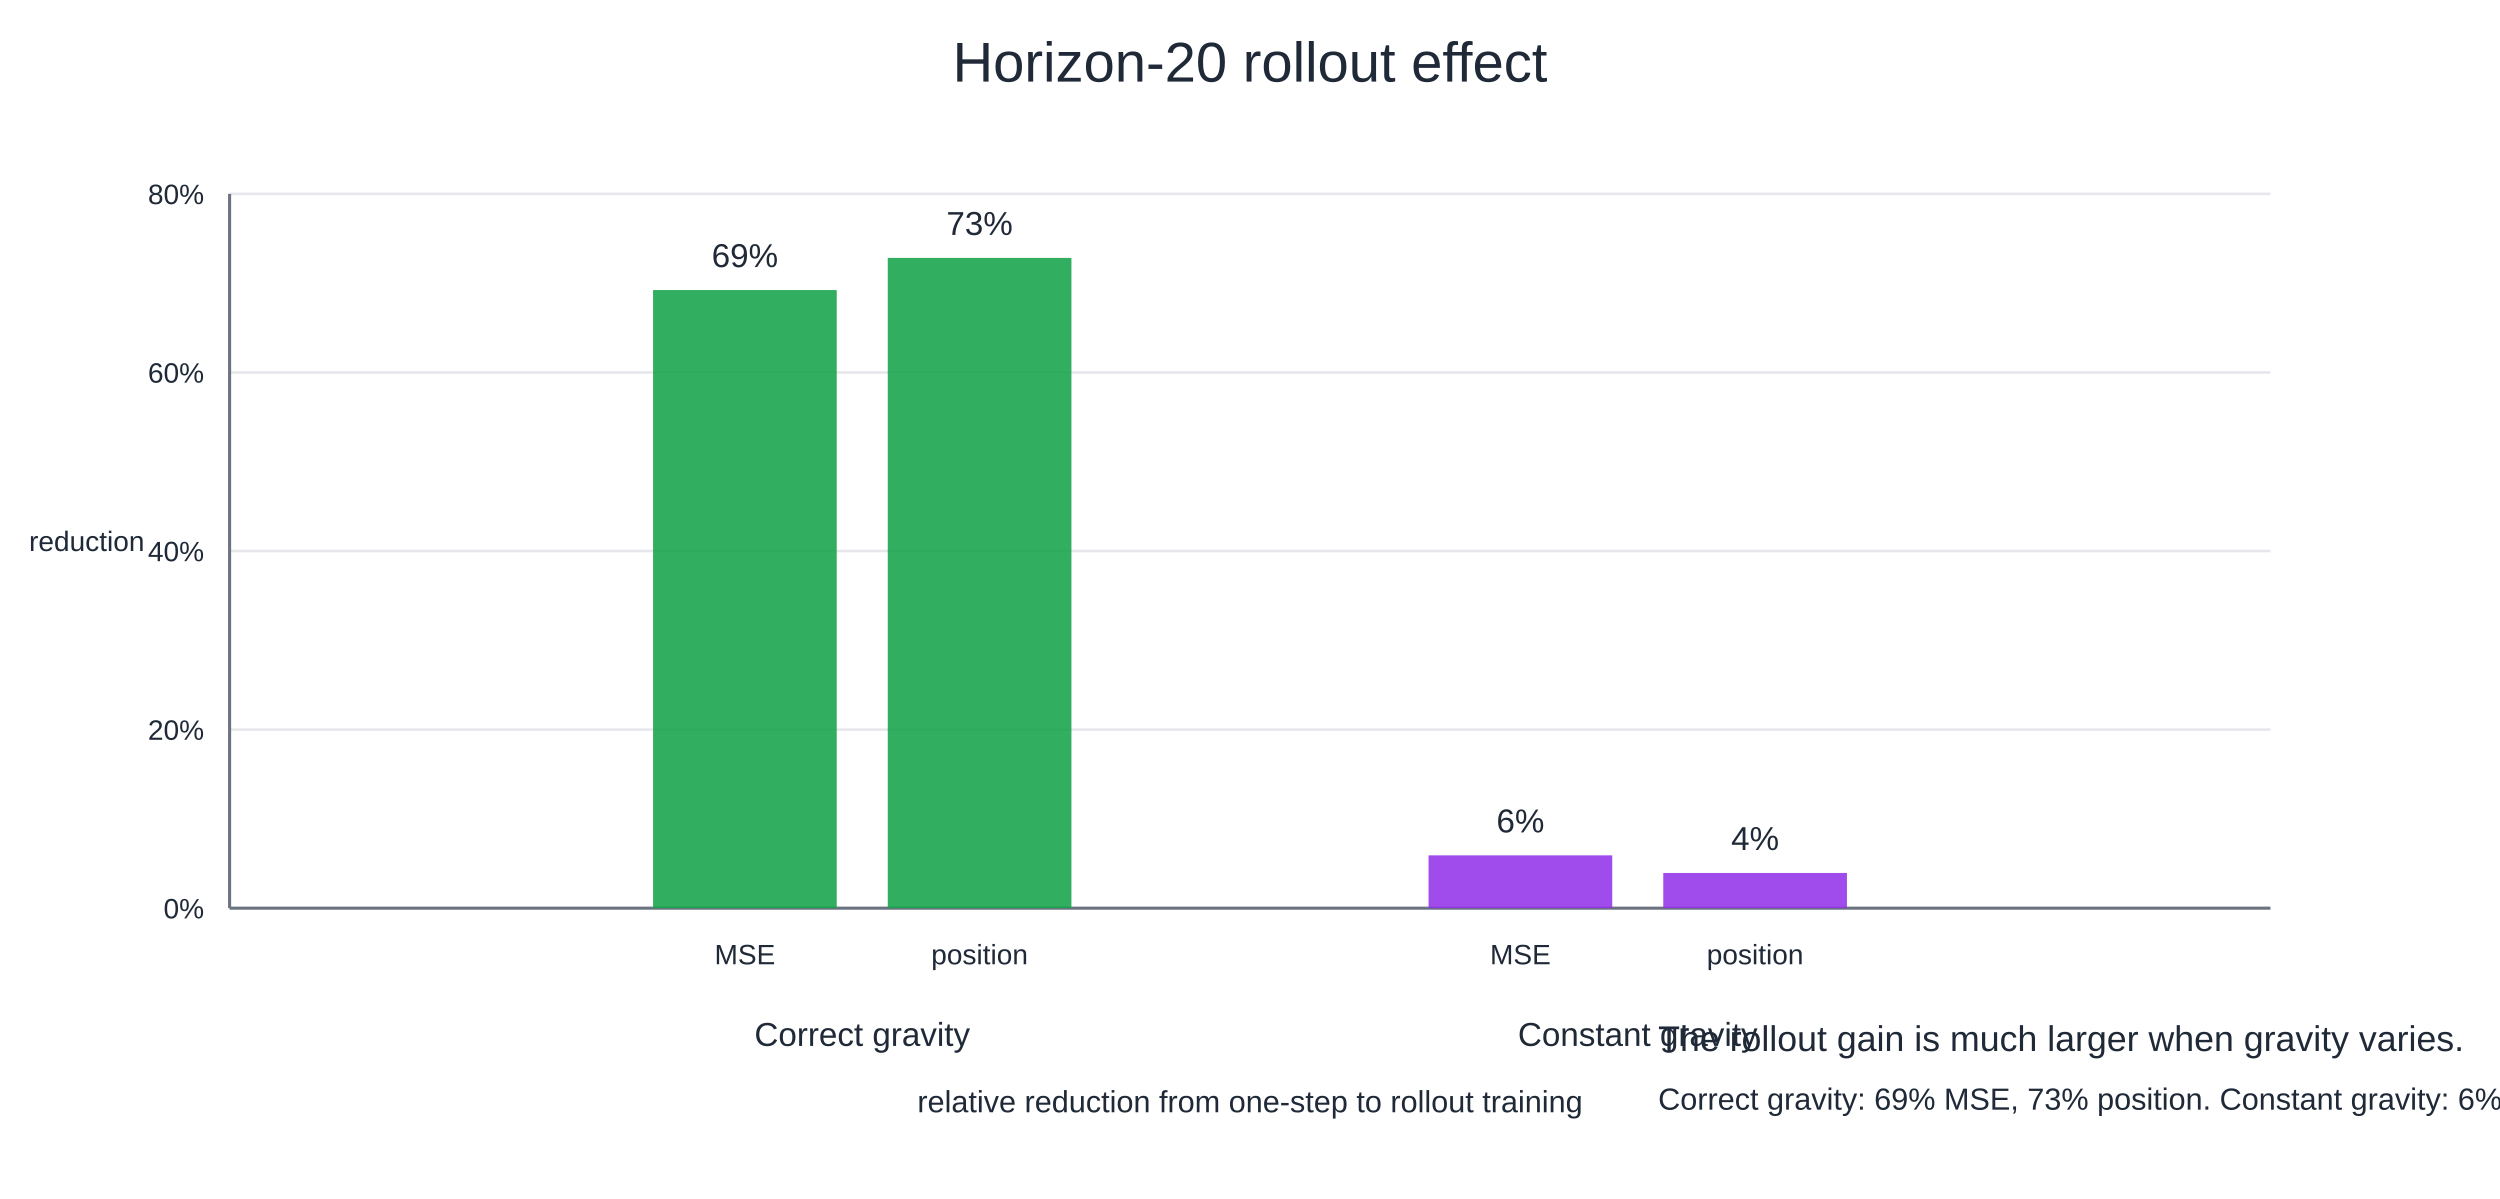
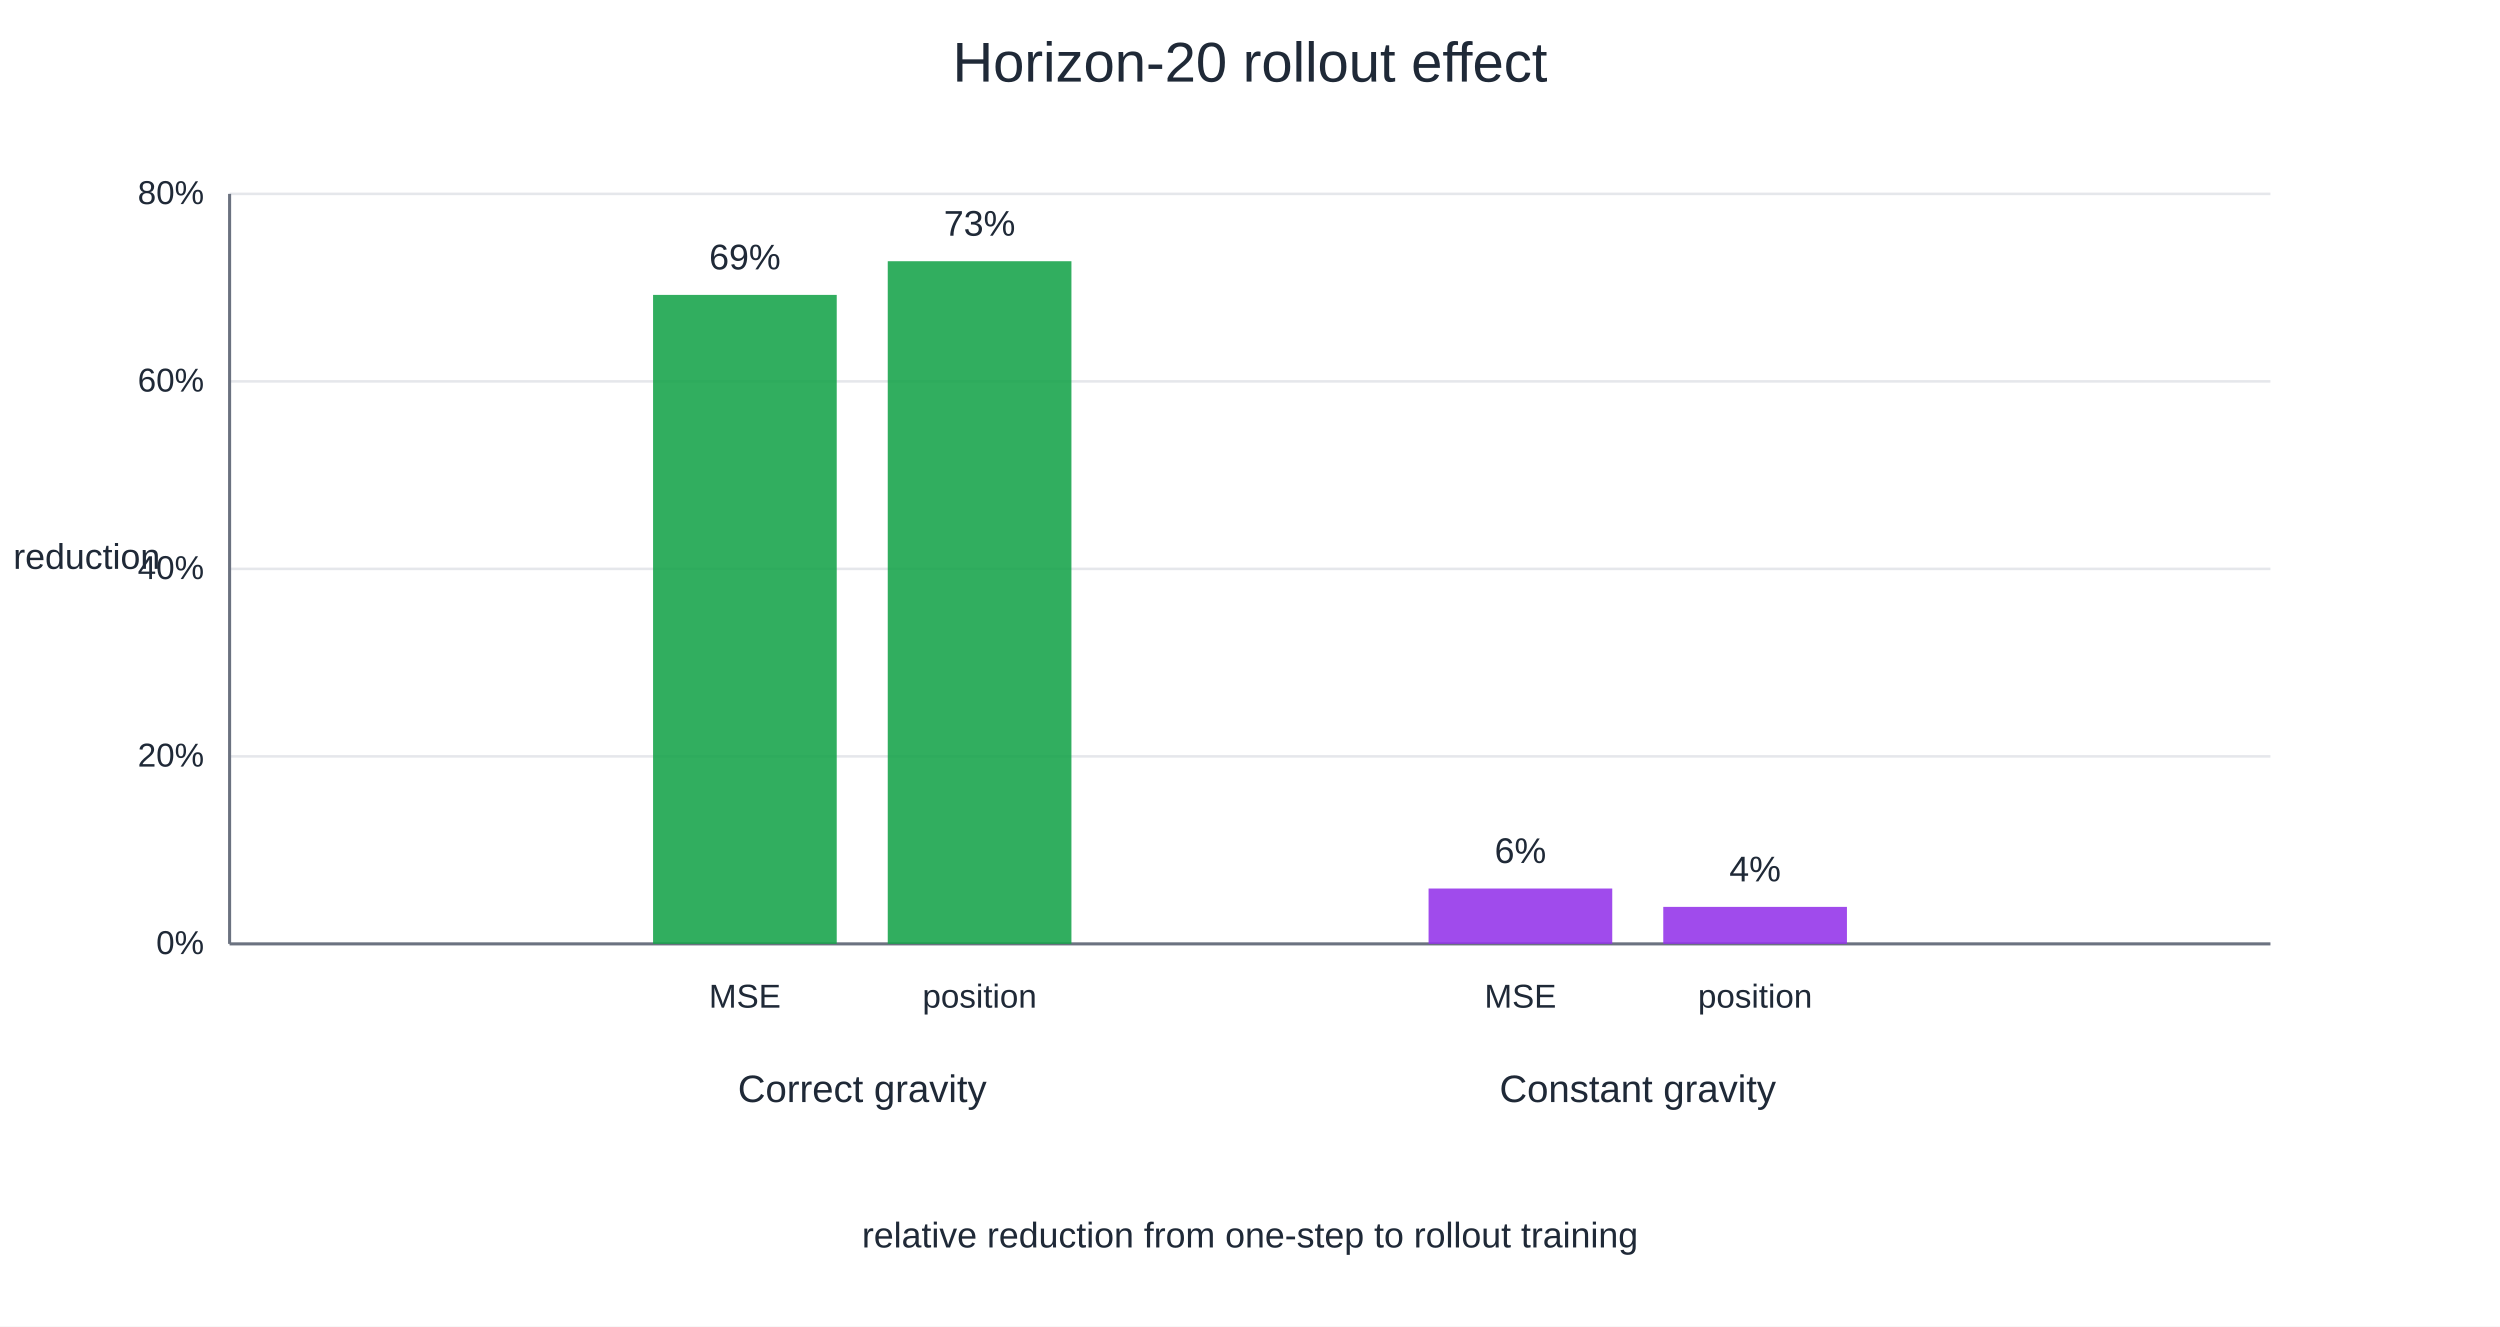
- <svg xmlns="http://www.w3.org/2000/svg" width="980" height="470" viewBox="0 0 980 470" role="img" aria-labelledby="title desc">
+ <svg xmlns="http://www.w3.org/2000/svg" width="980" height="520" viewBox="0 0 980 520" role="img" aria-labelledby="title desc">
  <rect width="100%" height="100%" fill="#ffffff" />
  <text x="490.0" y="32.0" font-family="Arial, sans-serif" font-size="22px" font-weight="500" text-anchor="middle" fill="#1f2937">Horizon-20 rollout effect</text>
-   <line x1="90.0" y1="356.0" x2="890.0" y2="356.0" stroke="#e5e7eb" stroke-width="1.0" />
-   <text x="80.0" y="360.0" font-family="Arial, sans-serif" font-size="11px" font-weight="400" text-anchor="end" fill="#1f2937">0%</text>
-   <line x1="90.0" y1="286.0" x2="890.0" y2="286.0" stroke="#e5e7eb" stroke-width="1.0" />
-   <text x="80.0" y="290.0" font-family="Arial, sans-serif" font-size="11px" font-weight="400" text-anchor="end" fill="#1f2937">20%</text>
-   <line x1="90.0" y1="216.0" x2="890.0" y2="216.0" stroke="#e5e7eb" stroke-width="1.0" />
-   <text x="80.0" y="220.0" font-family="Arial, sans-serif" font-size="11px" font-weight="400" text-anchor="end" fill="#1f2937">40%</text>
-   <line x1="90.0" y1="146.0" x2="890.0" y2="146.0" stroke="#e5e7eb" stroke-width="1.0" />
-   <text x="80.0" y="150.0" font-family="Arial, sans-serif" font-size="11px" font-weight="400" text-anchor="end" fill="#1f2937">60%</text>
+   <line x1="90.0" y1="370.0" x2="890.0" y2="370.0" stroke="#e5e7eb" stroke-width="1.0" />
+   <text x="80.0" y="374.0" font-family="Arial, sans-serif" font-size="13px" font-weight="400" text-anchor="end" fill="#1f2937">0%</text>
+   <line x1="90.0" y1="296.5" x2="890.0" y2="296.5" stroke="#e5e7eb" stroke-width="1.0" />
+   <text x="80.0" y="300.5" font-family="Arial, sans-serif" font-size="13px" font-weight="400" text-anchor="end" fill="#1f2937">20%</text>
+   <line x1="90.0" y1="223.0" x2="890.0" y2="223.0" stroke="#e5e7eb" stroke-width="1.0" />
+   <text x="80.0" y="227.0" font-family="Arial, sans-serif" font-size="13px" font-weight="400" text-anchor="end" fill="#1f2937">40%</text>
+   <line x1="90.0" y1="149.5" x2="890.0" y2="149.5" stroke="#e5e7eb" stroke-width="1.0" />
+   <text x="80.0" y="153.5" font-family="Arial, sans-serif" font-size="13px" font-weight="400" text-anchor="end" fill="#1f2937">60%</text>
  <line x1="90.0" y1="76.0" x2="890.0" y2="76.0" stroke="#e5e7eb" stroke-width="1.0" />
-   <text x="80.0" y="80.0" font-family="Arial, sans-serif" font-size="11px" font-weight="400" text-anchor="end" fill="#1f2937">80%</text>
-   <line x1="90.0" y1="76.0" x2="90.0" y2="356.0" stroke="#6b7280" stroke-width="1.2" />
-   <line x1="90.0" y1="356.0" x2="890.0" y2="356.0" stroke="#6b7280" stroke-width="1.2" />
-   <rect x="256.0" y="113.7" width="72" height="242.3" fill="#16a34a" opacity="0.88" />
-   <text x="292.0" y="104.7" font-family="Arial, sans-serif" font-size="13px" font-weight="500" text-anchor="middle" fill="#1f2937">69%</text>
-   <text x="292.0" y="378.0" font-family="Arial, sans-serif" font-size="11px" font-weight="400" text-anchor="middle" fill="#1f2937">MSE</text>
-   <rect x="348.0" y="101.1" width="72" height="254.9" fill="#16a34a" opacity="0.88" />
-   <text x="384.0" y="92.1" font-family="Arial, sans-serif" font-size="13px" font-weight="500" text-anchor="middle" fill="#1f2937">73%</text>
-   <text x="384.0" y="378.0" font-family="Arial, sans-serif" font-size="11px" font-weight="400" text-anchor="middle" fill="#1f2937">position</text>
-   <text x="338.0" y="410.0" font-family="Arial, sans-serif" font-size="13px" font-weight="500" text-anchor="middle" fill="#1f2937">Correct gravity</text>
-   <rect x="560.0" y="335.3" width="72" height="20.7" fill="#9333ea" opacity="0.88" />
-   <text x="596.0" y="326.3" font-family="Arial, sans-serif" font-size="13px" font-weight="500" text-anchor="middle" fill="#1f2937">6%</text>
-   <text x="596.0" y="378.0" font-family="Arial, sans-serif" font-size="11px" font-weight="400" text-anchor="middle" fill="#1f2937">MSE</text>
-   <rect x="652.0" y="342.2" width="72" height="13.8" fill="#9333ea" opacity="0.88" />
-   <text x="688.0" y="333.2" font-family="Arial, sans-serif" font-size="13px" font-weight="500" text-anchor="middle" fill="#1f2937">4%</text>
-   <text x="688.0" y="378.0" font-family="Arial, sans-serif" font-size="11px" font-weight="400" text-anchor="middle" fill="#1f2937">position</text>
-   <text x="642.0" y="410.0" font-family="Arial, sans-serif" font-size="13px" font-weight="500" text-anchor="middle" fill="#1f2937">Constant gravity</text>
-   <text x="490.0" y="436.0" font-family="Arial, sans-serif" font-size="12px" font-weight="400" text-anchor="middle" fill="#1f2937">relative reduction from one-step to rollout training</text>
-   <text x="34.0" y="216.0" font-family="Arial, sans-serif" font-size="11px" font-weight="400" text-anchor="middle" fill="#1f2937">reduction</text>
-   <text x="650.0" y="412.0" font-family="Arial, sans-serif" font-size="14px" font-weight="500" text-anchor="start" fill="#1f2937">The rollout gain is much larger when gravity varies.</text>
-   <text x="650.0" y="435.0" font-family="Arial, sans-serif" font-size="12px" font-weight="400" text-anchor="start" fill="#1f2937">Correct gravity: 69% MSE, 73% position. Constant gravity: 6%, 4%.</text>
+   <text x="80.0" y="80.0" font-family="Arial, sans-serif" font-size="13px" font-weight="400" text-anchor="end" fill="#1f2937">80%</text>
+   <line x1="90.0" y1="76.0" x2="90.0" y2="370.0" stroke="#6b7280" stroke-width="1.2" />
+   <line x1="90.0" y1="370.0" x2="890.0" y2="370.0" stroke="#6b7280" stroke-width="1.2" />
+   <rect x="256.0" y="115.6" width="72" height="254.4" fill="#16a34a" opacity="0.88" />
+   <text x="292.0" y="105.6" font-family="Arial, sans-serif" font-size="14px" font-weight="500" text-anchor="middle" fill="#1f2937">69%</text>
+   <text x="292.0" y="395.0" font-family="Arial, sans-serif" font-size="13px" font-weight="400" text-anchor="middle" fill="#1f2937">MSE</text>
+   <rect x="348.0" y="102.4" width="72" height="267.6" fill="#16a34a" opacity="0.88" />
+   <text x="384.0" y="92.4" font-family="Arial, sans-serif" font-size="14px" font-weight="500" text-anchor="middle" fill="#1f2937">73%</text>
+   <text x="384.0" y="395.0" font-family="Arial, sans-serif" font-size="13px" font-weight="400" text-anchor="middle" fill="#1f2937">position</text>
+   <text x="338.0" y="432.0" font-family="Arial, sans-serif" font-size="15px" font-weight="500" text-anchor="middle" fill="#1f2937">Correct gravity</text>
+   <rect x="560.0" y="348.3" width="72" height="21.7" fill="#9333ea" opacity="0.88" />
+   <text x="596.0" y="338.3" font-family="Arial, sans-serif" font-size="14px" font-weight="500" text-anchor="middle" fill="#1f2937">6%</text>
+   <text x="596.0" y="395.0" font-family="Arial, sans-serif" font-size="13px" font-weight="400" text-anchor="middle" fill="#1f2937">MSE</text>
+   <rect x="652.0" y="355.5" width="72" height="14.5" fill="#9333ea" opacity="0.88" />
+   <text x="688.0" y="345.5" font-family="Arial, sans-serif" font-size="14px" font-weight="500" text-anchor="middle" fill="#1f2937">4%</text>
+   <text x="688.0" y="395.0" font-family="Arial, sans-serif" font-size="13px" font-weight="400" text-anchor="middle" fill="#1f2937">position</text>
+   <text x="642.0" y="432.0" font-family="Arial, sans-serif" font-size="15px" font-weight="500" text-anchor="middle" fill="#1f2937">Constant gravity</text>
+   <text x="490.0" y="489.0" font-family="Arial, sans-serif" font-size="14px" font-weight="400" text-anchor="middle" fill="#1f2937">relative reduction from one-step to rollout training</text>
+   <text x="34.0" y="223.0" font-family="Arial, sans-serif" font-size="14px" font-weight="400" text-anchor="middle" fill="#1f2937">reduction</text>
</svg>
